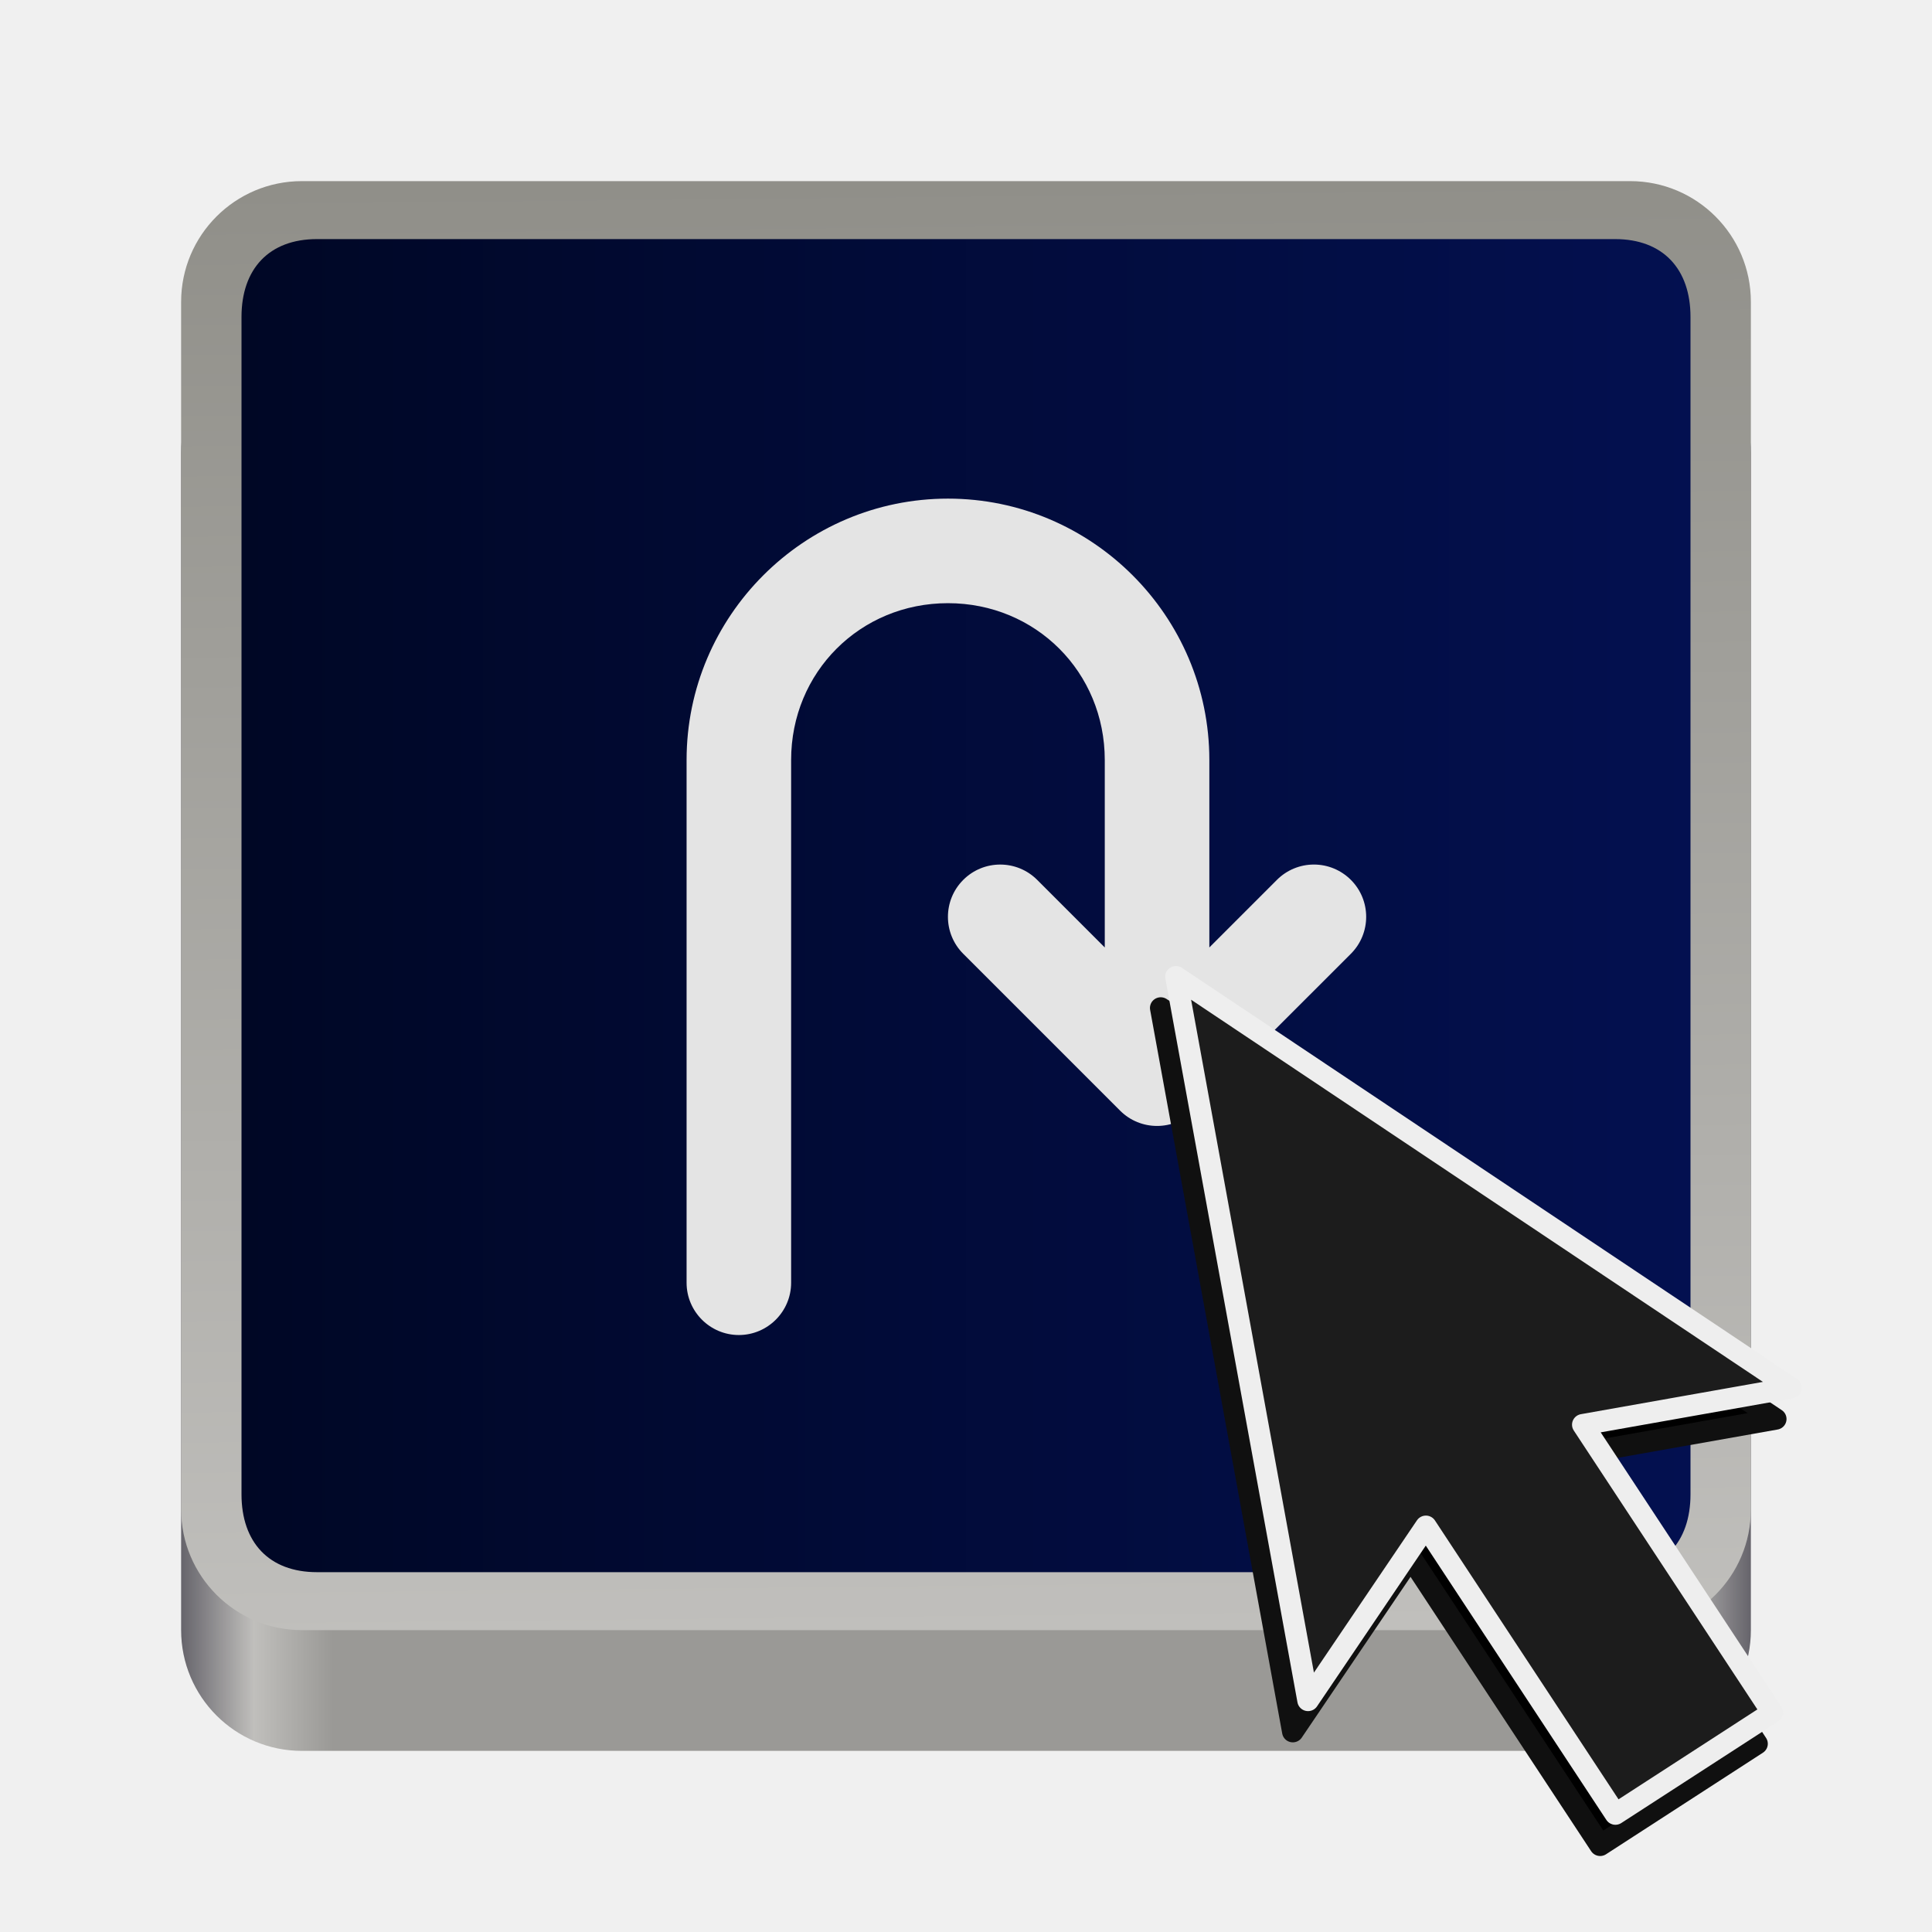
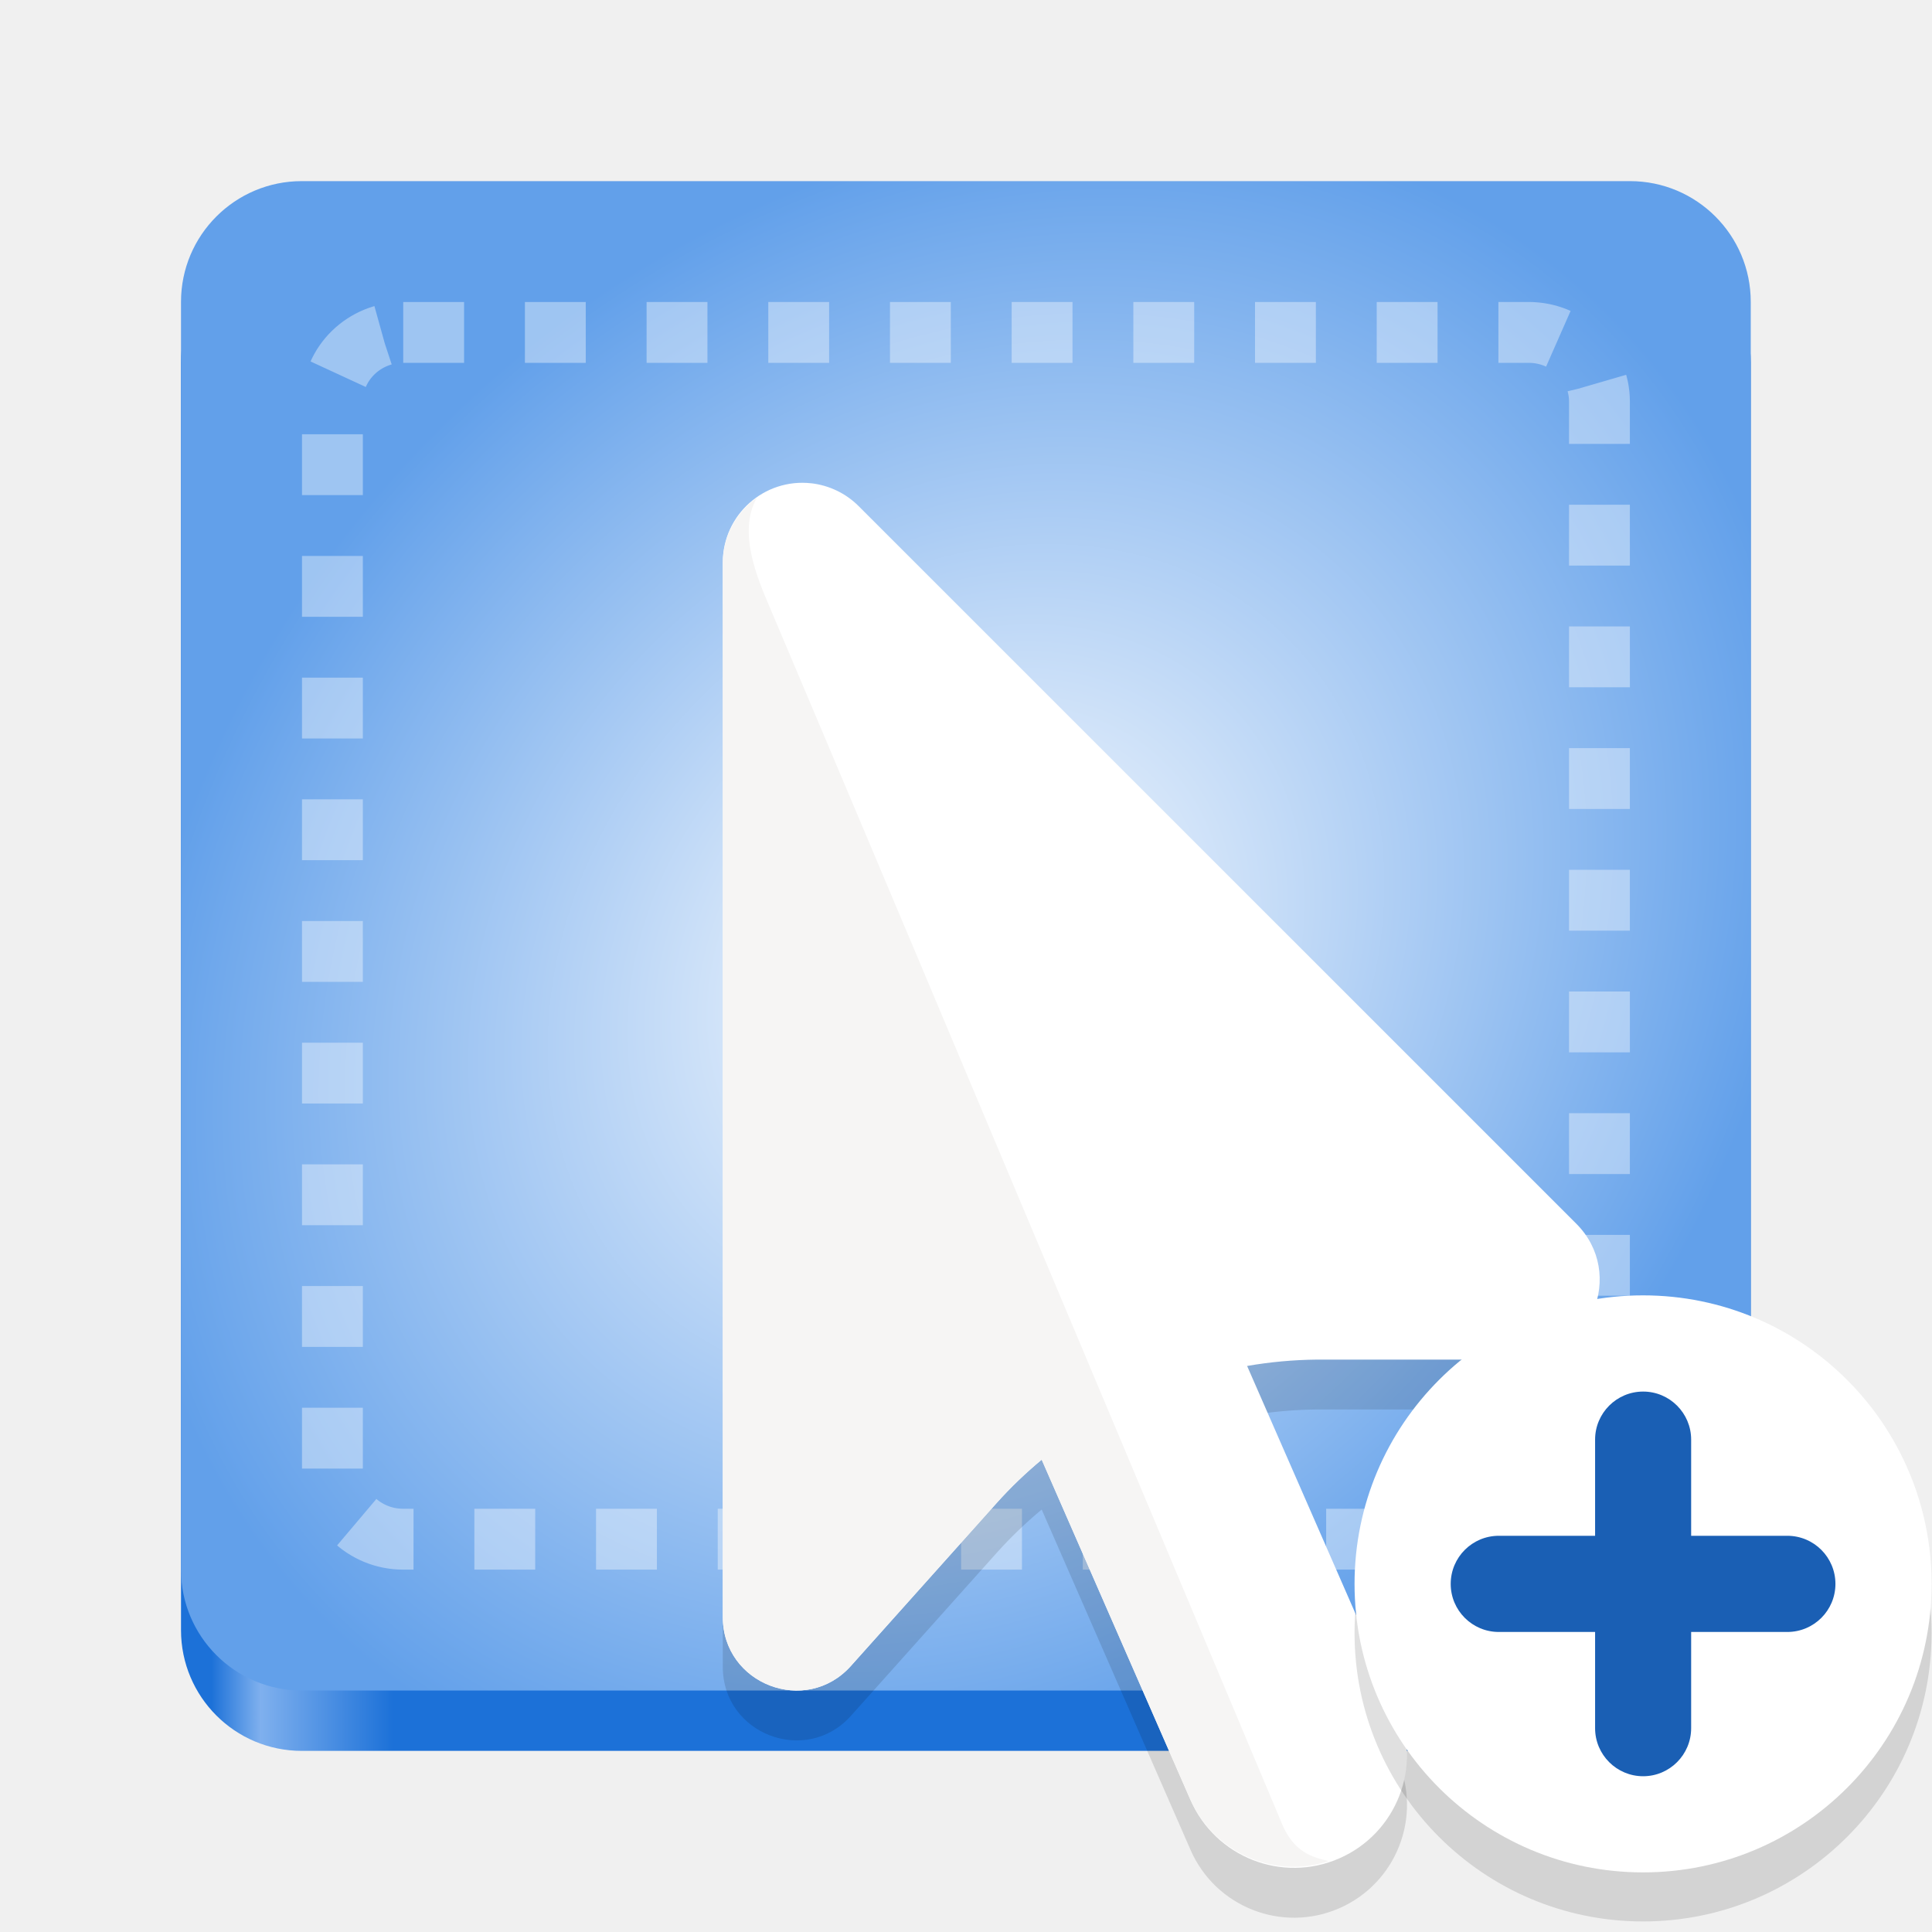
- <svg xmlns="http://www.w3.org/2000/svg" xmlns:xlink="http://www.w3.org/1999/xlink" width="100%" height="100%" viewBox="0 0 128 128" version="1.1" xml:space="preserve" style="fill-rule:evenodd;clip-rule:evenodd;stroke-linejoin:round;stroke-miterlimit:2;" id="svg12">
-   <path d="M20,22L108,22C112.418,22 116,25.582 116,30L116,108C116,112.418 112.418,116 108,116L20,116C15.582,116 12,112.418 12,108L12,30C12,25.582 15.582,22 20,22Z" style="fill:url(#_Linear1);fill-rule:nonzero;" id="path1" />
-   <path d="m 20,12 h 88 c 4.418,0 8,3.582 8,8 v 80 c 0,4.418 -3.582,8 -8,8 H 20 c -4.418,0 -8,-3.582 -8,-8 V 20 c 0,-4.418 3.582,-8 8,-8 z" style="fill:url(#linearGradient23);fill-rule:nonzero;fill-opacity:1" id="path2" />
-   <g transform="matrix(0.96,0,0,0.96,-128.9457,14.24)" id="g4" style="fill:url(#linearGradient25)">
-     <path d="m 156.193,1.667 h 89.584 c 3.312,0 5.208,2.063 5.208,5.375 V 88.292 c 0,3.313 -1.896,5.375 -5.208,5.375 h -89.584 c -3.312,0 -5.208,-2.062 -5.208,-5.375 V 7.042 c 0,-3.312 1.896,-5.375 5.208,-5.375 z" style="fill:url(#linearGradient25);fill-rule:nonzero" id="path4" />
+ <svg xmlns="http://www.w3.org/2000/svg" height="128px" viewBox="0 0 128 128" width="128px">
+   <linearGradient id="a" gradientUnits="userSpaceOnUse" x1="14" x2="115.994" y1="114" y2="114">
+     <stop offset="0" stop-color="#1c71d8" />
+     <stop offset="0.032" stop-color="#7fb0ee" />
+     <stop offset="0.118" stop-color="#1c71d8" />
+     <stop offset="0.903" stop-color="#1c71d8" />
+     <stop offset="0.954" stop-color="#74aced" />
+     <stop offset="1" stop-color="#1c71d8" />
+   </linearGradient>
+   <radialGradient id="b" cx="-303.993" cy="236.08" gradientTransform="matrix(-0.807692 0.846154 -0.695539 -0.663914 -17.33017 477.9618)" gradientUnits="userSpaceOnUse" r="52">
+     <stop offset="0" stop-color="#ffffff" />
+     <stop offset="1" stop-color="#62a0ea" />
+   </radialGradient>
+   <path d="m 19.992 16 h 88 c 4.418 0 8 3.582 8 8 v 84 c 0 4.418 -3.582 8 -8 8 h -88 c -4.418 0 -8 -3.582 -8 -8 v -84 c 0 -4.418 3.582 -8 8 -8 z m 0 0" fill="url(#a)" />
+   <path d="m 19.992 12 h 88 c 4.418 0 8 3.582 8 8 v 84 c 0 4.418 -3.582 8 -8 8 h -88 c -4.418 0 -8 -3.582 -8 -8 v -84 c 0 -4.418 3.582 -8 8 -8 z m 0 0" fill="url(#b)" />
+   <path d="m 26.715 22.023 h 74.562 c 2.59 0 4.691 2.051 4.691 4.578 v 70.797 c 0 2.527 -2.102 4.578 -4.691 4.578 h -74.562 c -2.59 0 -4.691 -2.051 -4.691 -4.578 v -70.797 c 0 -2.527 2.102 -4.578 4.691 -4.578 z m 0 0" fill="none" stroke="#ffffff" stroke-dasharray="4.031 4.031" stroke-opacity="0.384" stroke-width="4.031" />
+   <path d="m 53.75 35.324 c -3.125 -0.352 -5.859 2.094 -5.863 5.238 v 69.871 c 0 4.465 5.512 6.57 8.488 3.246 l 9.656 -10.797 c 0.922 -1.027 1.922 -1.988 2.984 -2.871 l 9.867 22.562 c 1.66 3.785 6.07 5.508 9.852 3.852 c 3.785 -1.656 5.512 -6.066 3.855 -9.852 l -9.965 -22.77 c 1.527 -0.266 3.07 -0.406 4.621 -0.422 h 13.453 c 4.699 -0.004 7.055 -5.688 3.73 -9.008 l -47.543 -47.539 c -0.844 -0.844 -1.949 -1.375 -3.137 -1.512 z m 0 0" fill-opacity="0.122" />
+   <path d="m 53.75 32.02 c -3.125 -0.352 -5.859 2.094 -5.863 5.238 v 69.871 c 0 4.465 5.512 6.57 8.488 3.246 l 9.656 -10.797 c 0.922 -1.031 1.922 -1.988 2.984 -2.871 l 9.867 22.562 c 1.66 3.785 6.07 5.508 9.852 3.852 c 3.785 -1.656 5.512 -6.066 3.855 -9.852 l -9.965 -22.77 c 1.527 -0.266 3.07 -0.406 4.621 -0.422 h 13.453 c 4.699 -0.004 7.055 -5.688 3.73 -9.008 l -47.543 -47.539 c -0.844 -0.844 -1.949 -1.375 -3.137 -1.512 z m 0 0" fill="#ffffff" />
+   <path d="m 50.156 32.973 c -1.406 0.977 -2.254 2.574 -2.27 4.285 v 69.871 c 0 4.465 5.508 6.57 8.484 3.246 l 9.66 -10.797 c 0.922 -1.031 1.922 -1.988 2.984 -2.871 l 9.867 22.562 c 1.574 3.488 5.527 5.23 9.164 4.031 c -1.137 -0.246 -2.34 -0.621 -3.109 -2.465 c 0 0 -23.961 -57.059 -33.977 -80.695 c -0.711 -1.68 -2.137 -4.895 -0.805 -7.168 z m 0 0" fill="#f6f5f4" />
+   <path d="m 108.855 127.301 c -10.555 0 -19.113 -8.559 -19.113 -19.113 c 0 -10.559 8.559 -19.117 19.113 -19.117 c 10.559 0 19.117 8.559 19.117 19.117 c 0 10.555 -8.559 19.113 -19.117 19.113 z m 0 0" fill-opacity="0.122" />
+   <path d="m 108.855 124.051 c -10.555 0 -19.113 -8.559 -19.113 -19.113 c 0 -10.559 8.559 -19.117 19.113 -19.117 c 10.559 0 19.117 8.559 19.117 19.117 c 0 10.555 -8.559 19.113 -19.117 19.113 z m 0 0" fill="#ffffff" />
+   <g fill="#1a5fb4">
+     <path d="m 108.863 92.195 c 1.754 0 3.18 1.426 3.18 3.184 v 19.117 c 0 1.758 -1.426 3.184 -3.18 3.184 c -1.758 0 -3.184 -1.426 -3.184 -3.184 v -19.117 c 0 -1.758 1.426 -3.184 3.184 -3.184 z m 0 0" />
+     <path d="m 121.602 104.938 c 0 1.758 -1.426 3.184 -3.188 3.184 h -19.113 c -1.762 0 -3.188 -1.426 -3.188 -3.184 c 0 -1.762 1.426 -3.188 3.188 -3.188 h 19.113 c 1.762 0 3.188 1.426 3.188 3.188 z m 0 0" />
  </g>
-   <defs id="defs12">
-     <linearGradient id="linearGradient24">
-       <stop style="stop-color:#000725;stop-opacity:1;" offset="0" id="stop24" />
-       <stop style="stop-color:#031050;stop-opacity:1;" offset="1" id="stop25" />
-     </linearGradient>
-     <linearGradient id="linearGradient21">
-       <stop style="stop-color:#908f89;stop-opacity:1;" offset="0" id="stop23" />
-       <stop style="stop-color:#c0bfbc;stop-opacity:1;" offset="1" id="stop22" />
-     </linearGradient>
-     <linearGradient id="_Linear1" x1="0" y1="0" x2="1" y2="0" gradientUnits="userSpaceOnUse" gradientTransform="matrix(104,0,0,104,12,64)">
-       <stop offset="0" style="stop-color:rgb(94,92,100);stop-opacity:1" id="stop5" />
-       <stop offset="0.05" style="stop-color:rgb(192,191,188);stop-opacity:1" id="stop6" />
-       <stop offset="0.1" style="stop-color:rgb(154,153,150);stop-opacity:1" id="stop7" />
-       <stop offset="0.9" style="stop-color:rgb(154,153,150);stop-opacity:1" id="stop8" />
-       <stop offset="0.95" style="stop-color:rgb(192,191,188);stop-opacity:1" id="stop9" />
-       <stop offset="1" style="stop-color:rgb(94,92,100);stop-opacity:1" id="stop10" />
-     </linearGradient>
-     <radialGradient id="_Radial2" cx="0" cy="0" r="1" gradientUnits="userSpaceOnUse" gradientTransform="matrix(0,-92,92,0,200.9851,93.66667)">
-       <stop offset="0" style="stop-color:#0a0c34;stop-opacity:1;" id="stop11" />
-       <stop offset="1" style="stop-color:#101563;stop-opacity:1;" id="stop12" />
-     </radialGradient>
-     <linearGradient xlink:href="#linearGradient21" id="linearGradient23" x1="67.723" y1="12" x2="68.715" y2="108" gradientUnits="userSpaceOnUse" />
-     <linearGradient xlink:href="#linearGradient24" id="linearGradient25" x1="150.985" y1="47.667" x2="250.985" y2="47.667" gradientUnits="userSpaceOnUse" />
-   </defs>
-   <path d="m 62.805,33.035 c -9.538,0 -17.317,7.779 -17.317,17.317 v 34.634 c 0,1.908 1.556,3.463 3.463,3.463 1.908,0 3.463,-1.556 3.463,-3.463 V 50.352 c 0,-5.818 4.573,-10.39 10.39,-10.39 5.818,0 10.39,4.573 10.39,10.39 v 12.42 l -4.478,-4.478 c -1.353,-1.353 -3.545,-1.353 -4.898,0 -1.353,1.353 -1.353,3.545 0,4.898 l 10.39,10.39 c 1.353,1.353 3.545,1.353 4.898,0 L 89.498,63.191 c 1.353,-1.353 1.353,-3.545 0,-4.898 -0.649,-0.649 -1.529,-1.015 -2.449,-1.015 -0.92,0 -1.799,0.365 -2.449,1.015 l -4.478,4.478 V 50.352 c 0,-9.538 -7.779,-17.317 -17.317,-17.317 z m 0,0" fill="#2e3436" id="path1-5" style="fill:#e4e4e4;fill-opacity:1;stroke-width:3.463" />
-   <polygon fill="#231f20" points="1283.186,1127.31 1406.142,1077.632 1314.241,850.168 1463.913,852.782 1093.483,480.855 1085.437,1005.696 1191.284,899.845 " id="polygon1-7" transform="matrix(0.09184395,-0.01793356,0.01808343,0.09108276,-32.22452,42.59164)" style="clip-rule:evenodd;fill:#000000;fill-opacity:1;fill-rule:evenodd;stroke:#101010;stroke-width:15.243;stroke-linejoin:round;stroke-miterlimit:2;stroke-dasharray:none;stroke-opacity:1" />
-   <polygon fill="#231f20" points="1406.142,1077.632 1314.241,850.168 1463.913,852.782 1093.483,480.855 1085.437,1005.696 1191.284,899.845 1283.186,1127.31 " id="polygon1-7-4" transform="matrix(0.09184395,-0.01793356,0.01808343,0.09108276,-31.21463,40.52285)" style="font-variation-settings:normal;clip-rule:evenodd;opacity:1;vector-effect:none;fill:#1c1c1c;fill-opacity:1;fill-rule:evenodd;stroke:#eeeeee;stroke-width:15.243;stroke-linecap:butt;stroke-linejoin:round;stroke-miterlimit:2;stroke-dasharray:none;stroke-dashoffset:0;stroke-opacity:1;-inkscape-stroke:none;stop-color:#000000;stop-opacity:1" />
</svg>
